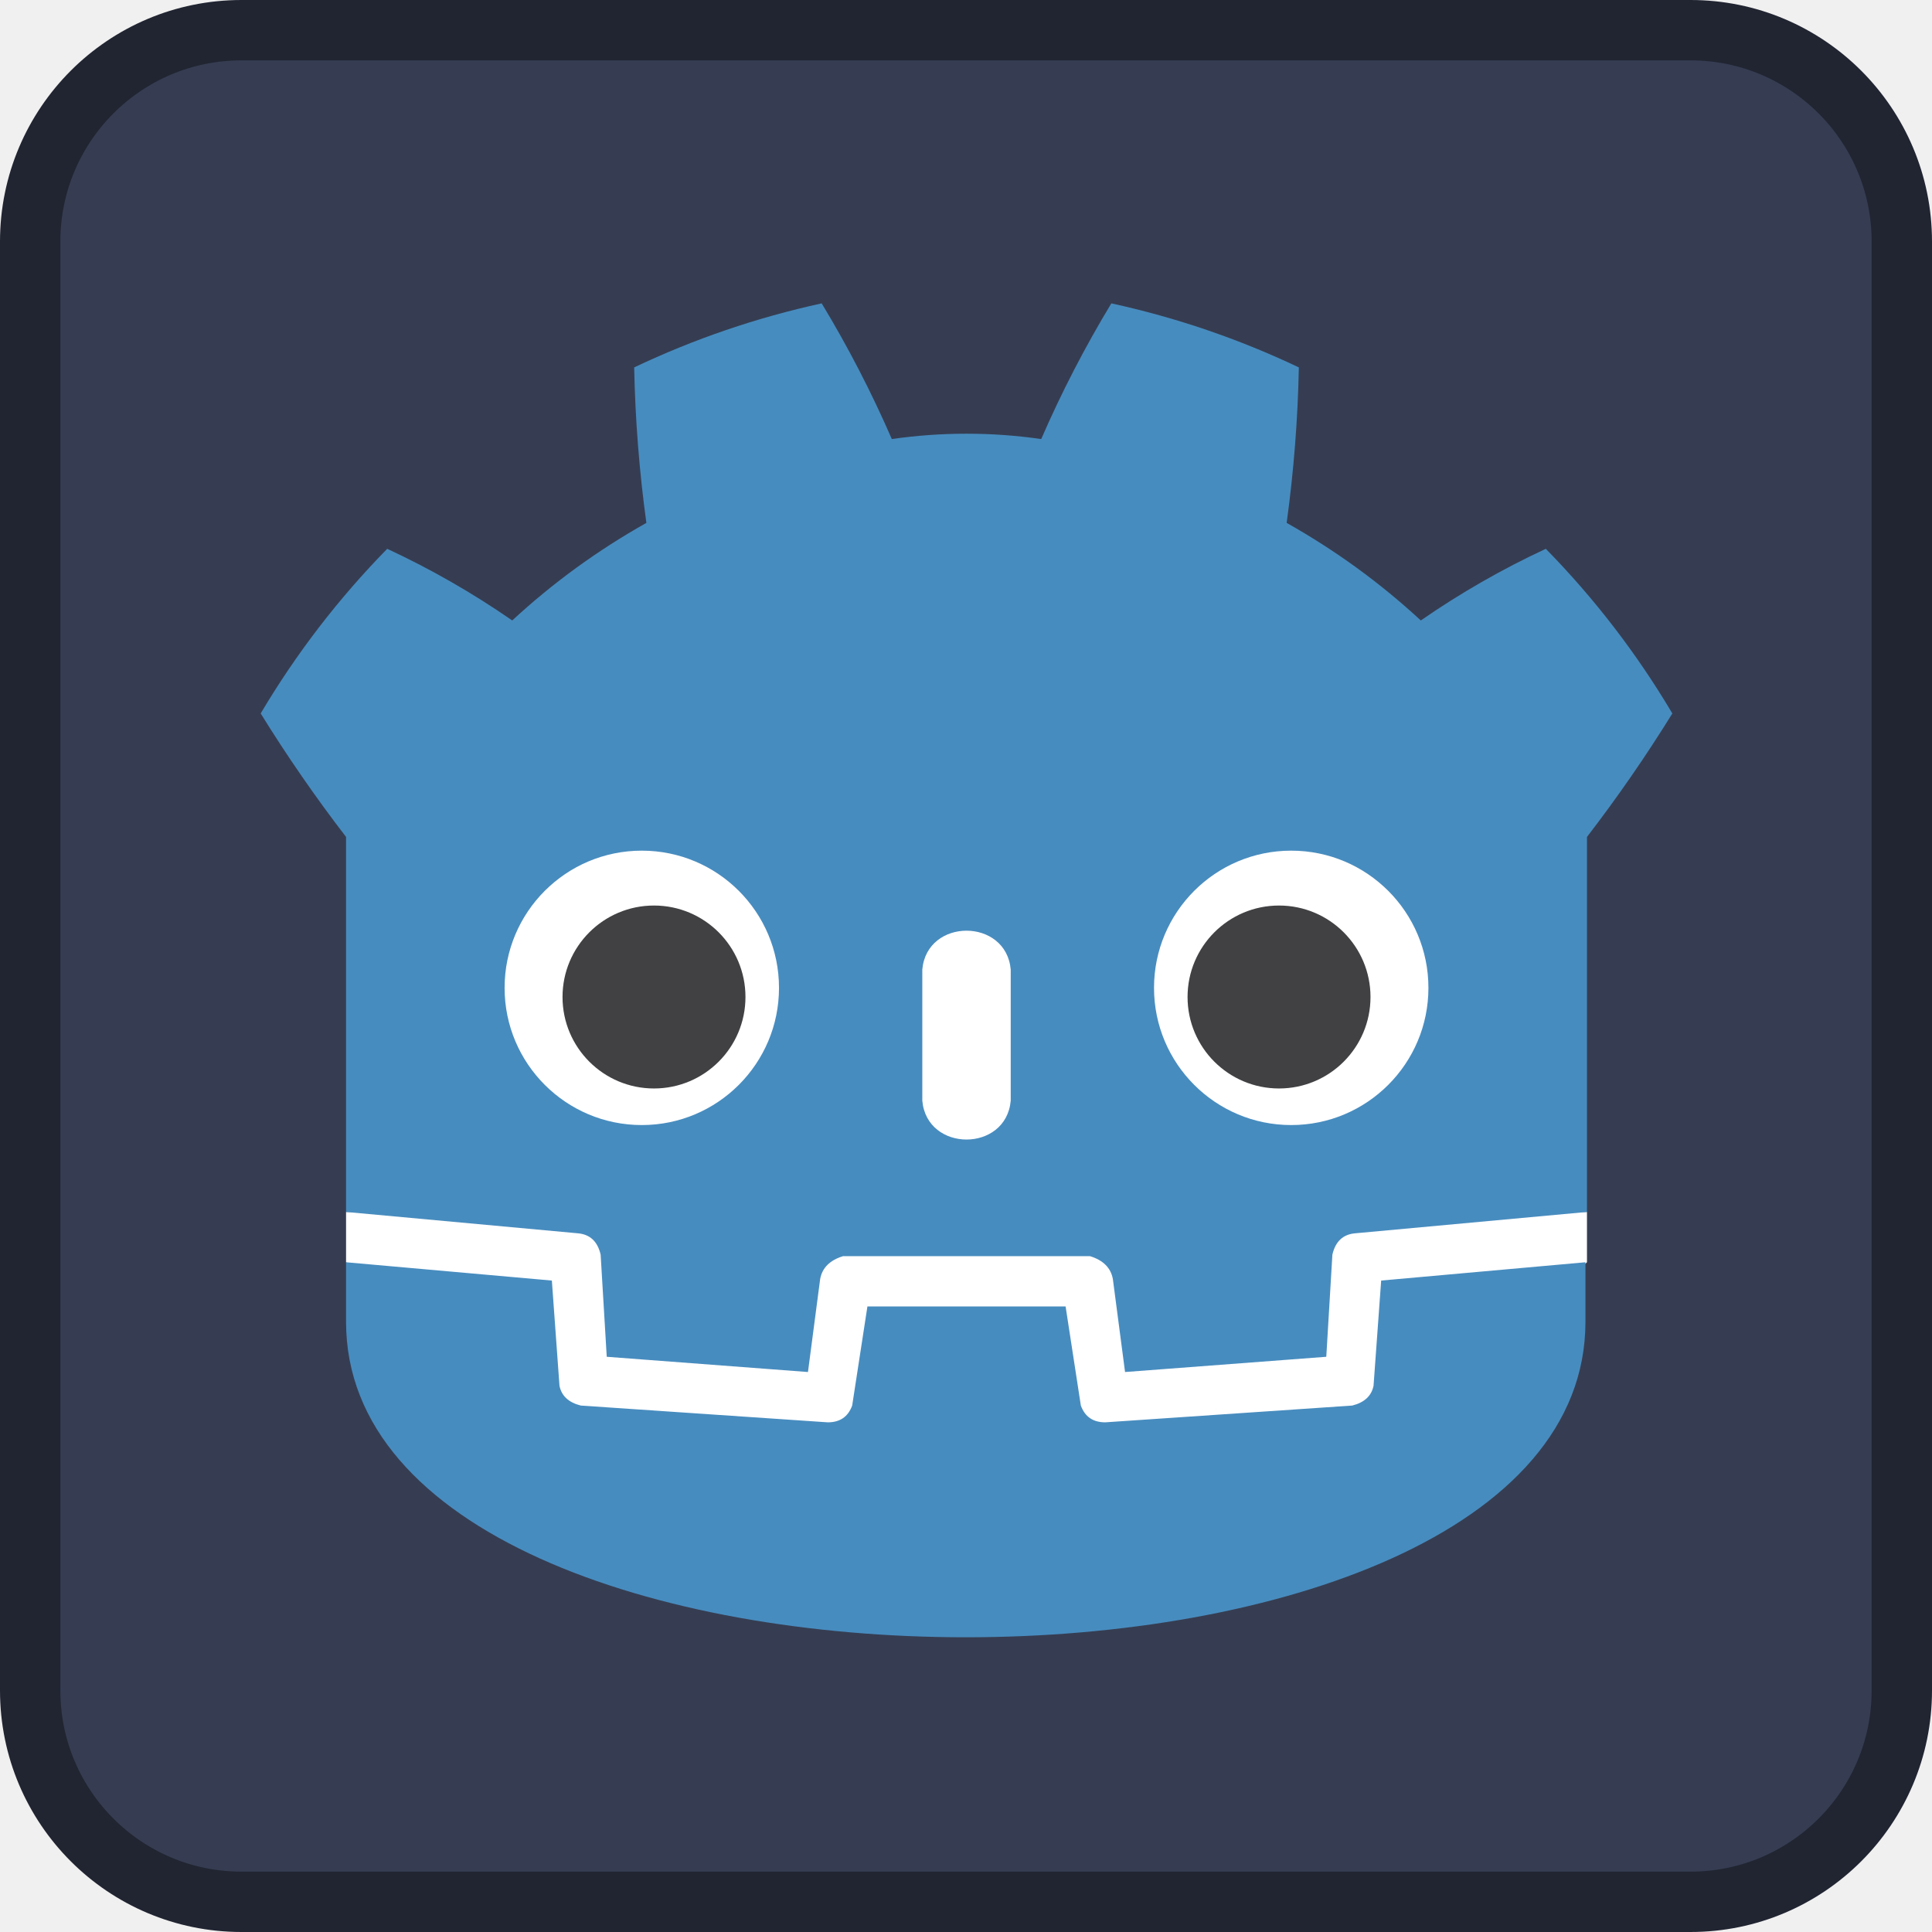
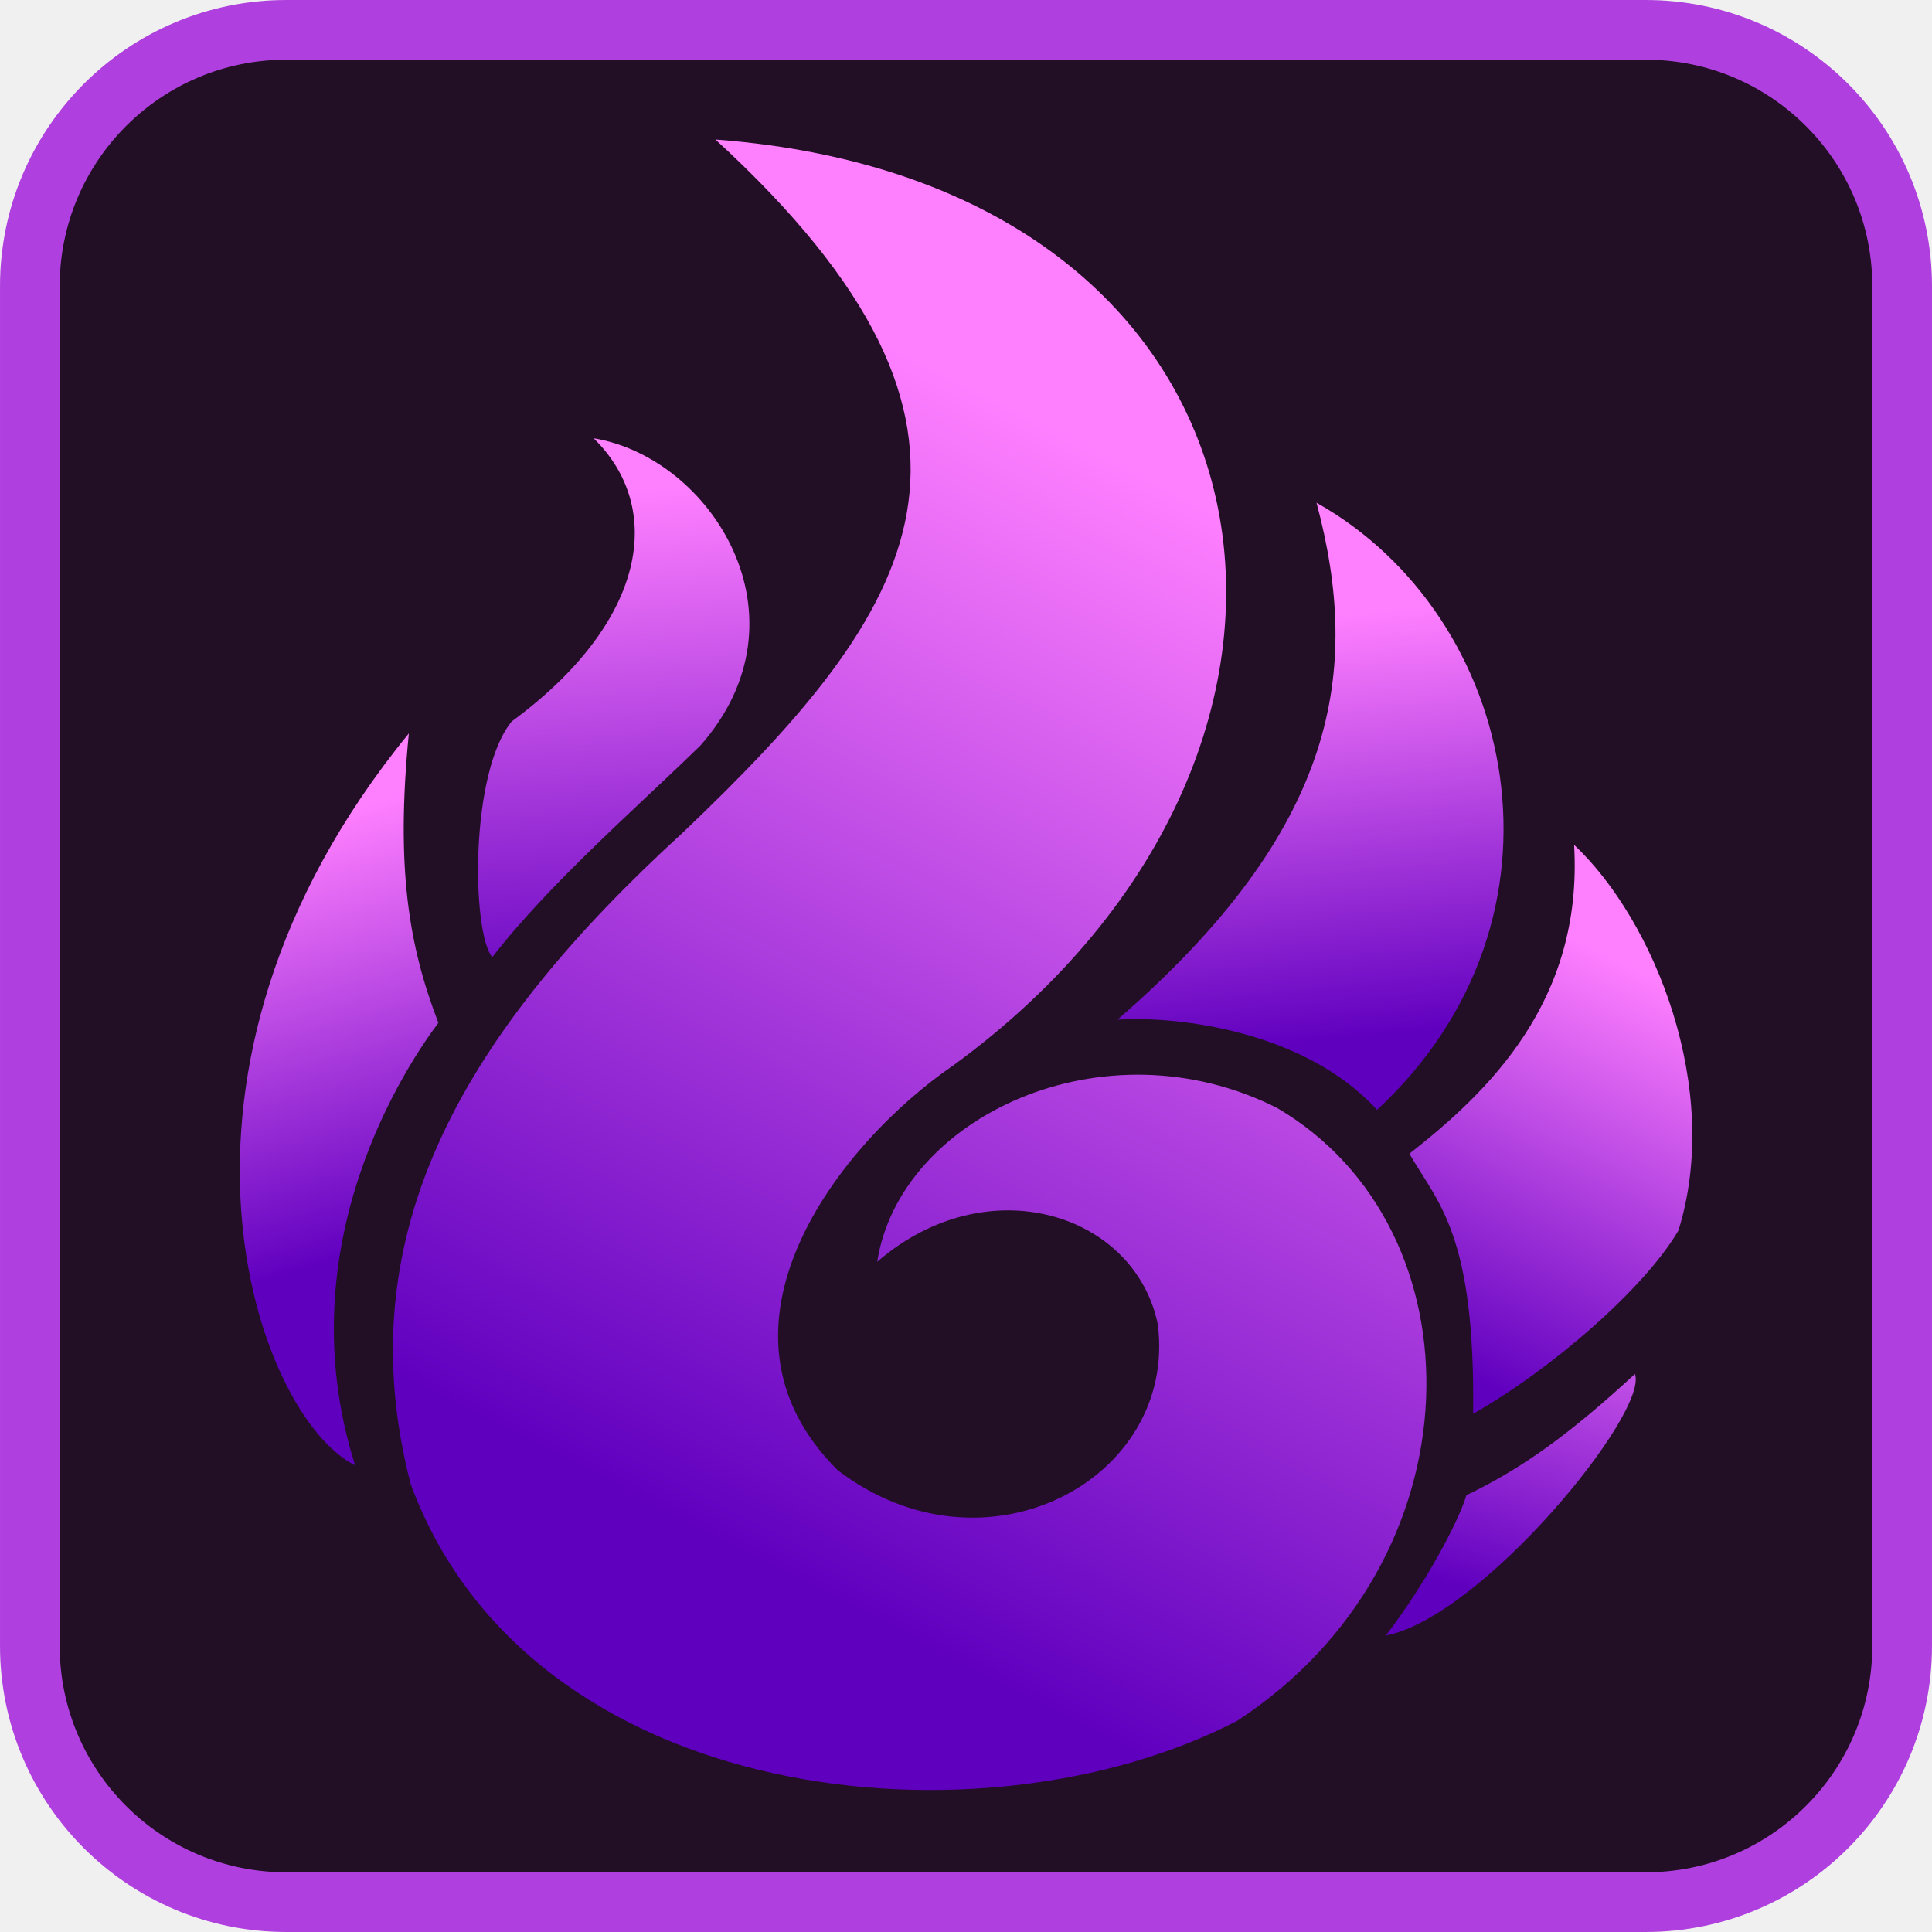
- <svg xmlns="http://www.w3.org/2000/svg" width="128" height="128">
-   <rect width="124" height="124" x="2" y="2" fill="#363d52" stroke="#212532" stroke-width="4" rx="14" />
-   <g fill="#fff" transform="translate(12.322 12.322)scale(.101)">
-     <path d="M105 673v33q407 354 814 0v-33z" />
-     <path fill="#478cbf" d="m105 673 152 14q12 1 15 14l4 67 132 10 8-61q2-11 15-15h162q13 4 15 15l8 61 132-10 4-67q3-13 15-14l152-14V427q30-39 56-81-35-59-83-108-43 20-82 47-40-37-88-64 7-51 8-102-59-28-123-42-26 43-46 89-49-7-98 0-20-46-46-89-64 14-123 42 1 51 8 102-48 27-88 64-39-27-82-47-48 49-83 108 26 42 56 81zm0 33v39c0 276 813 276 813 0v-39l-134 12-5 69q-2 10-14 13l-162 11q-12 0-16-11l-10-65H447l-10 65q-4 11-16 11l-162-11q-12-3-14-13l-5-69z" />
-     <path d="M483 600c3 34 55 34 58 0v-86c-3-34-55-34-58 0z" />
-     <circle cx="725" cy="526" r="90" />
-     <circle cx="299" cy="526" r="90" />
-   </g>
-   <g fill="#414042" transform="translate(12.322 12.322)scale(.101)">
-     <circle cx="307" cy="532" r="60" />
-     <circle cx="717" cy="532" r="60" />
+ <svg xmlns="http://www.w3.org/2000/svg" xmlns:xlink="http://www.w3.org/1999/xlink" xml:space="preserve" width="128.001" height="128.001">
+   <defs>
+     <linearGradient xlink:href="#a" id="b" x1="345.488" x2="326.393" y1="537.545" y2="278.277" gradientTransform="translate(25.645)" gradientUnits="userSpaceOnUse" />
+     <linearGradient id="a">
+       <stop offset="0" stop-color="#6000bf" />
+       <stop offset="1" stop-color="#ff80ff" />
+     </linearGradient>
+     <linearGradient xlink:href="#a" id="c" x1="628.385" x2="605.516" y1="554.552" y2="345.675" gradientTransform="translate(25.645)" gradientUnits="userSpaceOnUse" />
+     <linearGradient xlink:href="#a" id="d" x1="711.173" x2="813.123" y1="702.796" y2="513.799" gradientTransform="translate(25.645)" gradientUnits="userSpaceOnUse" />
+     <linearGradient xlink:href="#a" id="e" x1="263.133" x2="199.507" y1="648.504" y2="445.445" gradientTransform="translate(25.645)" gradientUnits="userSpaceOnUse" />
+     <linearGradient xlink:href="#a" id="f" x1="760.851" x2="818.785" y1="829.706" y2="638.514" gradientTransform="translate(25.645)" gradientUnits="userSpaceOnUse" />
+     <linearGradient xlink:href="#a" id="g" x1="447.231" x2="722.686" y1="825.105" y2="341.161" gradientTransform="translate(25.645)" gradientUnits="userSpaceOnUse" />
+   </defs>
+   <path fill="#220f25" stroke="#af40df" stroke-linecap="round" stroke-linejoin="round" stroke-width="7.909" d="m 18.966,3.955 h 90.068 A 15.01,15.01 0 0 1 124.046,18.966 v 90.068 a 15.01,15.01 0 0 1 -15.012,15.012 H 18.966 A 15.01,15.01 0 0 1 3.955,109.034 V 18.966 A 15.01,15.01 0 0 1 18.966,3.955" paint-order="markers stroke fill" />
+   <g color="#000" paint-order="markers stroke fill">
+     <path fill="url(#b)" d="m 333.041,390.832 c 60.956,-49.645 68.888,-106.282 36.834,-141.001 52.955,9.639 98.778,89.197 48.017,153.006 -26.657,28.88 -68.133,68.803 -93.604,105.416 -9.271,-12.442 -10.125,-91.913 8.753,-117.421 z" style="-inkscape-stroke:none" transform="matrix(.14732 0 0 .13305 -15.16 -4.203)" />
+     <path fill="url(#c)" d="m 605.468,539.317 c 99.495,-95.417 109.652,-174.007 89.512,-257.379 90.54,56.344 120.323,206.655 27.218,302.306 -32.452,-39.308 -89.422,-46.801 -116.73,-44.926 z" style="-inkscape-stroke:none" transform="matrix(.14732 0 0 .13305 -15.16 -4.203)" />
+     <path fill="url(#d)" d="m 765.397,735.61 c 1.027,-90.005 -16.07,-105.169 -28.652,-129.511 34.981,-30.439 78.22,-75.638 74.074,-153.8 36.265,37.795 66.663,121.656 46.942,191.96 -14.859,28.349 -56.524,68.798 -92.364,91.35 z" style="-inkscape-stroke:none" transform="matrix(.14732 0 0 .13305 -15.16 -4.203)" />
+     <path fill="url(#e)" d="m 286.772,396.801 c -5.933,67.162 -0.014,105.765 13.279,144.12 C 286.963,560.259 230.933,650.697 262.607,761.242 218.558,737.233 161.826,566.002 286.772,396.801 Z" style="-inkscape-stroke:none" transform="matrix(.14732 0 0 .13305 -15.16 -4.203)" />
+     <path fill="url(#f)" d="m 726.132,846.03 c 17.736,-25.59 32.55,-56.278 36.255,-69.905 25.026,-13.294 46.489,-30.414 75.78,-60.351 6.376,19.042 -68.605,120.855 -112.035,130.255 z" style="-inkscape-stroke:none" transform="matrix(.14732 0 0 .13305 -15.16 -4.203)" />
+     <path fill="url(#g)" d="m 287.624,770.662 c -29.781,-126.684 26.211,-227.139 122.275,-324.391 105.332,-111.102 158.665,-199.02 14.749,-345.209 261.967,21.801 302.853,302.608 107.166,460.898 -51.666,39.082 -116.359,131.072 -52.202,201.699 66.221,56.081 152.881,4.625 143.984,-72.616 C 613.313,635.784 547.105,612.403 497.426,659.869 507.381,588.255 598.947,539.692 677.165,583.255 770.053,643.46 769.049,809.072 659.32,888.466 545.235,954.136 341.346,931.823 287.624,770.662 Z" style="-inkscape-stroke:none" transform="matrix(.14732 0 0 .13305 -15.16 -4.203)" />
  </g>
</svg>
